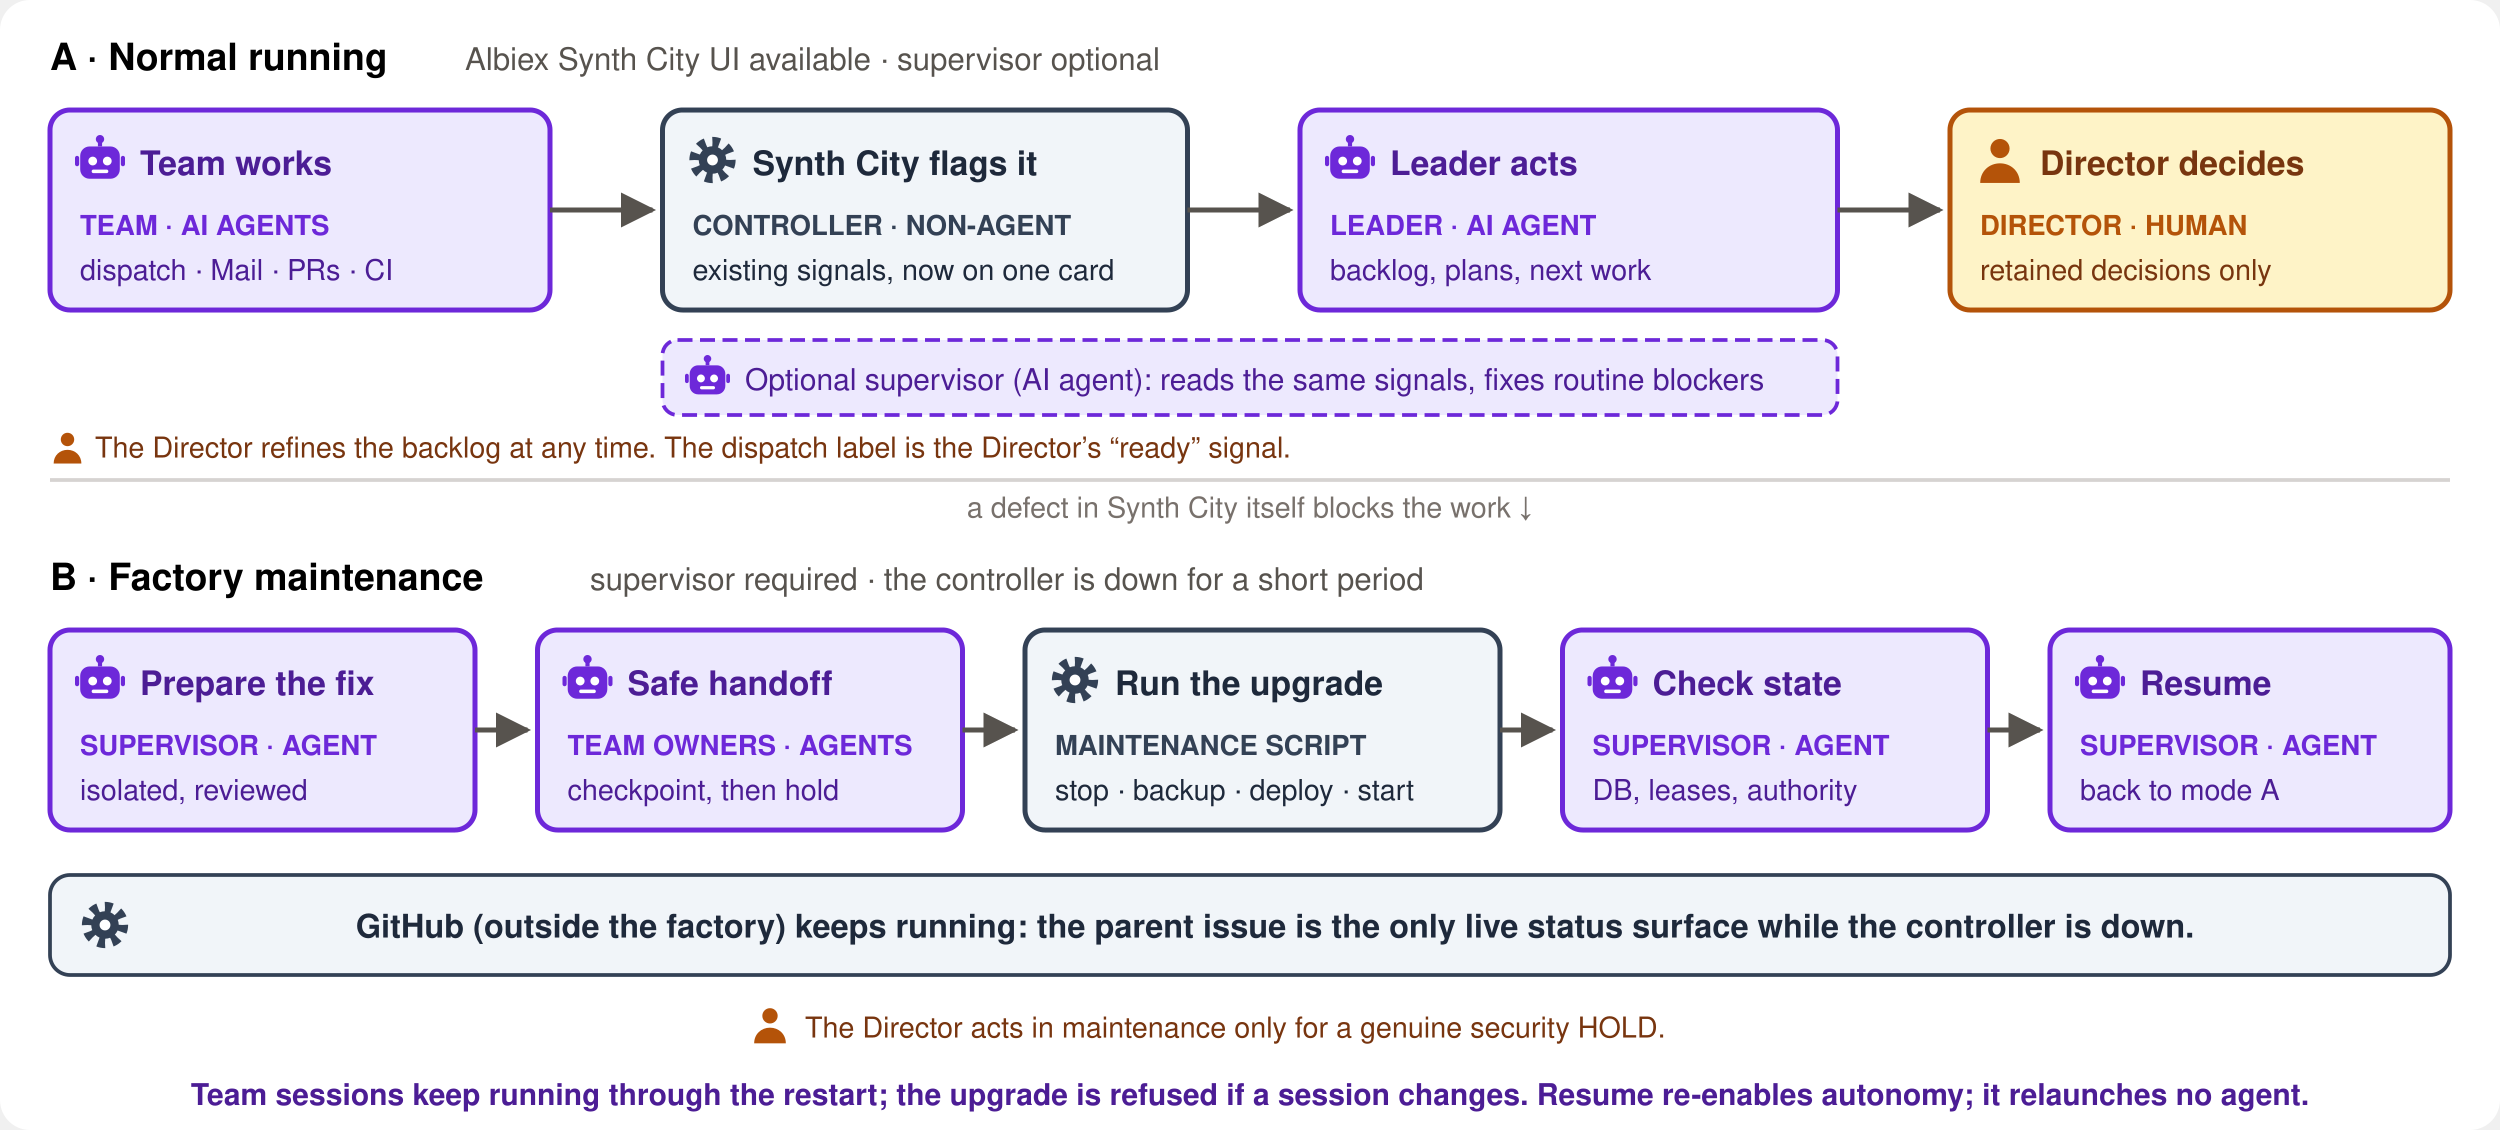
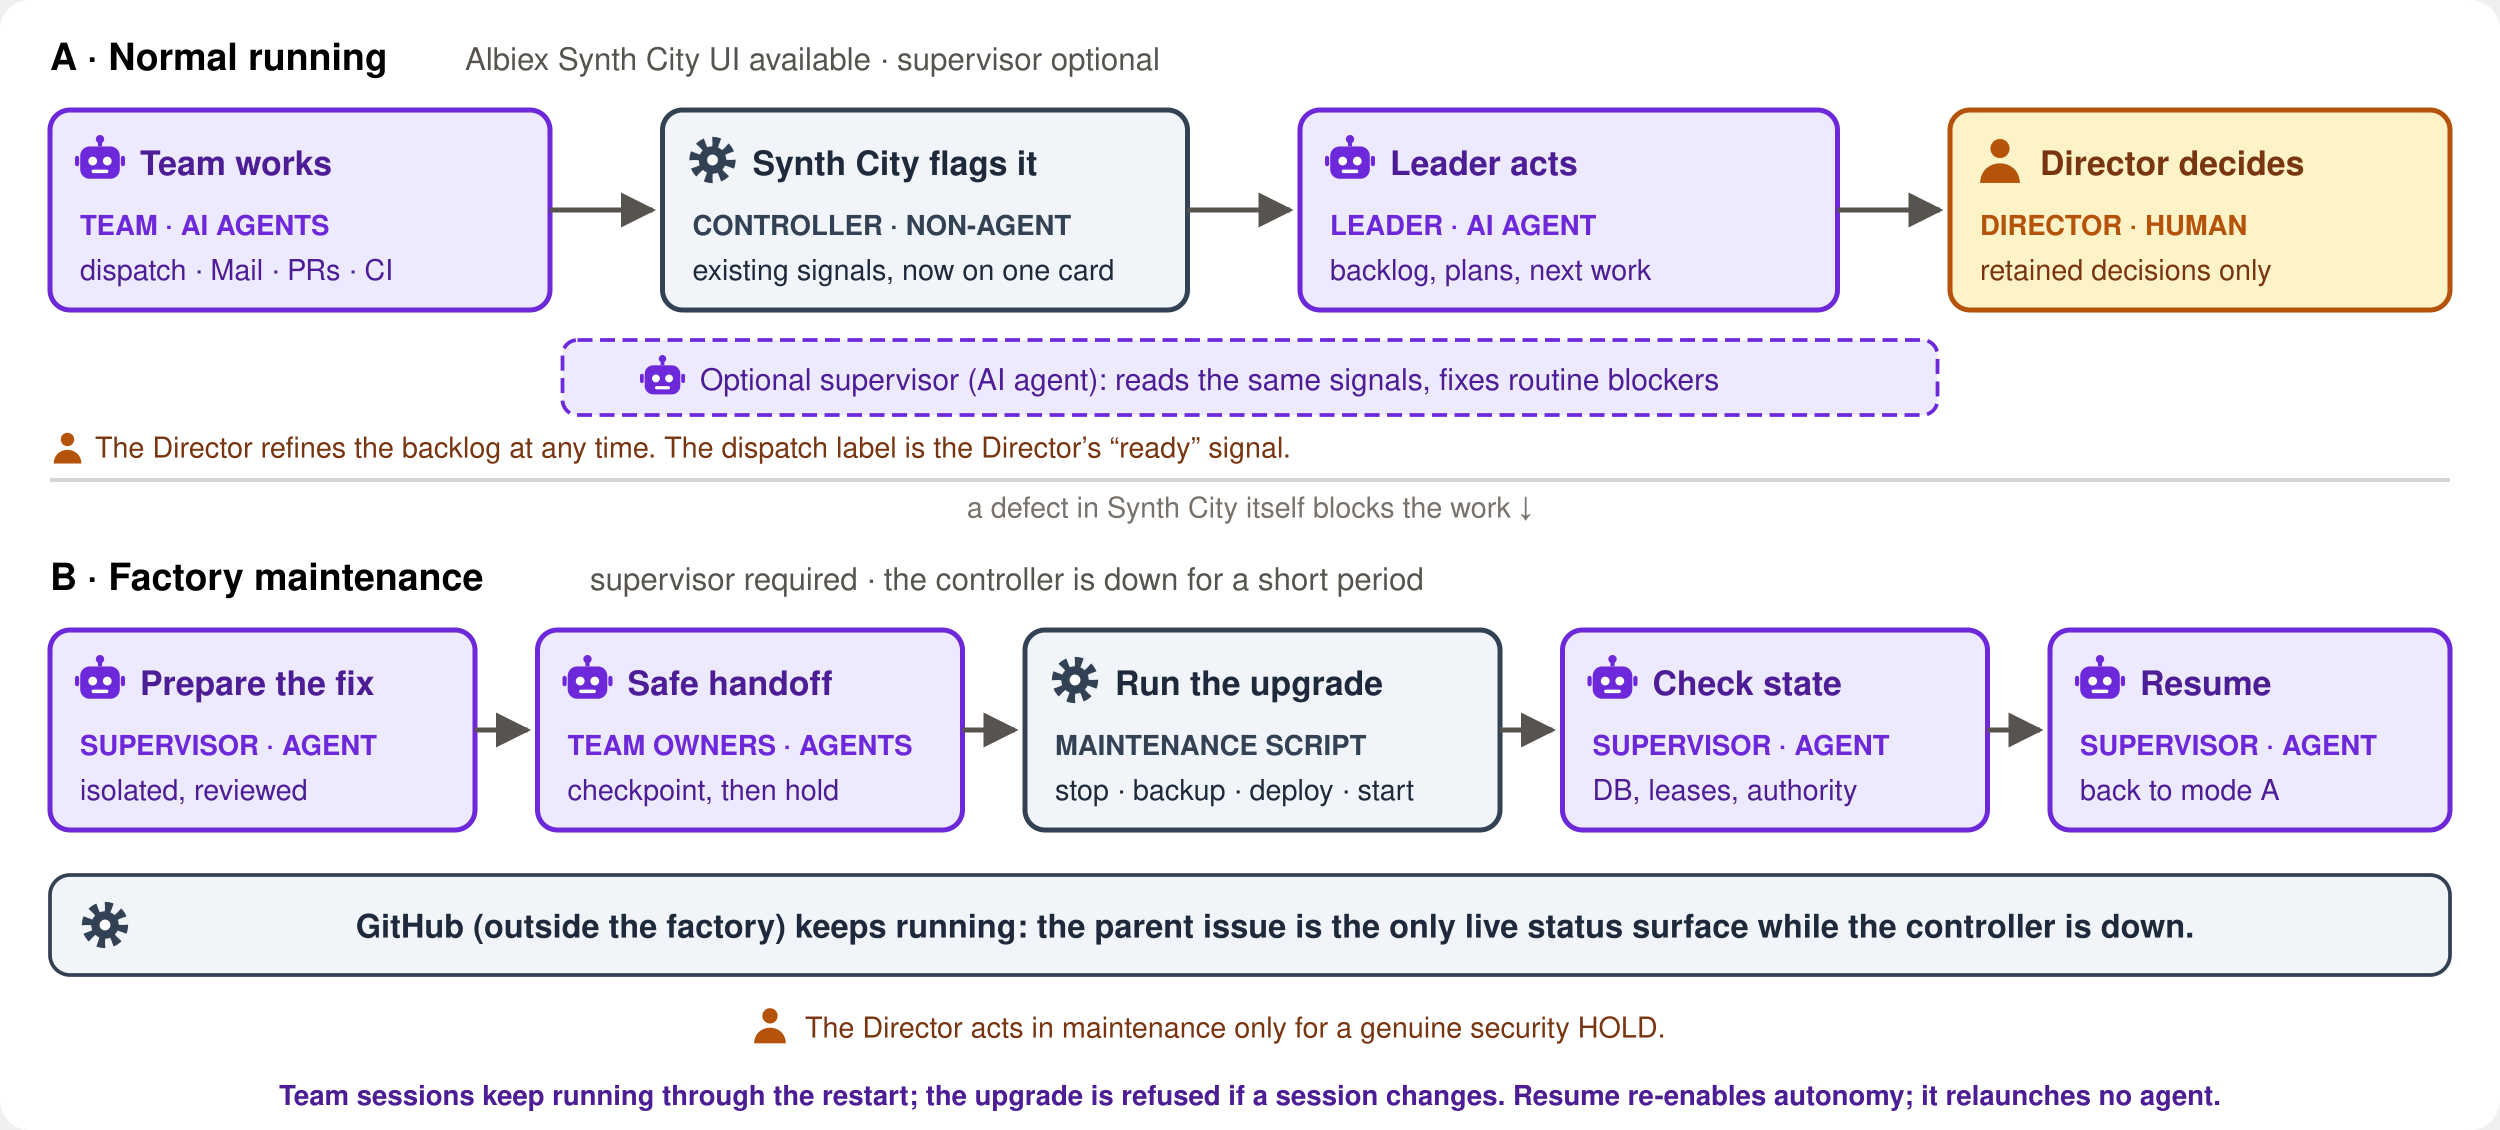
<svg xmlns="http://www.w3.org/2000/svg" viewBox="0 0 1000 452" width="1000" height="452">
  <style>text{font-family:ui-sans-serif,system-ui,-apple-system,"Segoe UI",Helvetica,Arial,sans-serif}</style>
  <defs>
    <symbol id="i-human" viewBox="0 0 24 24">
      <circle cx="12" cy="6.5" r="4.6" />
      <path d="M2.5 23c0-5.6 4.3-9.4 9.5-9.4s9.5 3.8 9.5 9.4z" />
    </symbol>
    <symbol id="i-agent" viewBox="0 0 24 24">
      <rect x="11" y="1.5" width="2" height="4" />
      <circle cx="12" cy="2" r="2" />
      <rect x="2.5" y="5.5" width="19" height="15.5" rx="4.5" />
      <circle cx="8.5" cy="12.5" r="2.1" fill="#fff" />
      <circle cx="15.5" cy="12.5" r="2.1" fill="#fff" />
      <rect x="8" y="16.6" width="8" height="1.7" rx=".8" fill="#fff" />
      <rect x="0" y="10" width="2" height="5" rx="1" />
      <rect x="22" y="10" width="2" height="5" rx="1" />
    </symbol>
    <symbol id="i-system" viewBox="0 0 24 24">
      <circle cx="12" cy="12" r="8.6" fill="none" stroke="currentColor" stroke-width="5" stroke-dasharray="3.4 3.35" />
      <circle cx="12" cy="12" r="6.6" />
      <circle cx="12" cy="12" r="2.6" fill="#fff" />
    </symbol>
  </defs>
  <rect width="100%" height="100%" rx="12" fill="#ffffff" />
  <defs>
    <marker id="a4" viewBox="0 0 10 10" refX="9" refY="5" markerWidth="7" markerHeight="7" orient="auto">
      <path d="M0,0 L10,5 L0,10 z" fill="#57534e" />
    </marker>
  </defs>
  <text x="20" y="28" font-size="15" font-weight="700">A · Normal running</text>
  <text x="186" y="28" font-size="12.5" fill="#57534e">Albiex Synth City UI available · supervisor optional</text>
  <rect x="20" y="44" width="200" height="80" rx="8" fill="#ede9fe" stroke="#6d28d9" stroke-width="2" />
  <use href="#i-agent" x="30" y="54" width="20" height="20" fill="#6d28d9" />
  <text x="56" y="70" font-size="13.5" font-weight="700" fill="#4c1d95">Team works</text>
  <text x="32" y="94" font-size="11" font-weight="700" fill="#6d28d9">TEAM · AI AGENTS</text>
  <text x="32" y="112" font-size="11.5" fill="#4c1d95">dispatch · Mail · PRs · CI</text>
  <rect x="265" y="44" width="210" height="80" rx="8" fill="#f1f5f9" stroke="#334155" stroke-width="2" />
  <use href="#i-system" x="275" y="54" width="20" height="20" fill="#334155" color="#334155" />
  <text x="301" y="70" font-size="13.5" font-weight="700" fill="#1e293b">Synth City flags it</text>
  <text x="277" y="94" font-size="11" font-weight="700" fill="#334155">CONTROLLER · NON-AGENT</text>
  <text x="277" y="112" font-size="11.5" fill="#1e293b">existing signals, now on one card</text>
  <rect x="520" y="44" width="215" height="80" rx="8" fill="#ede9fe" stroke="#6d28d9" stroke-width="2" />
  <use href="#i-agent" x="530" y="54" width="20" height="20" fill="#6d28d9" />
  <text x="556" y="70" font-size="13.5" font-weight="700" fill="#4c1d95">Leader acts</text>
  <text x="532" y="94" font-size="11" font-weight="700" fill="#6d28d9">LEADER · AI AGENT</text>
  <text x="532" y="112" font-size="11.5" fill="#4c1d95">backlog, plans, next work</text>
  <rect x="780" y="44" width="200" height="80" rx="8" fill="#fef3c7" stroke="#b45309" stroke-width="2" />
  <use href="#i-human" x="790" y="54" width="20" height="20" fill="#b45309" />
  <text x="816" y="70" font-size="13.5" font-weight="700" fill="#78350f">Director decides</text>
  <text x="792" y="94" font-size="11" font-weight="700" fill="#b45309">DIRECTOR · HUMAN</text>
  <text x="792" y="112" font-size="11.5" fill="#78350f">retained decisions only</text>
  <path d="M220,84 L261,84" stroke="#57534e" stroke-width="2" marker-end="url(#a4)" />
  <path d="M475,84 L516,84" stroke="#57534e" stroke-width="2" marker-end="url(#a4)" />
  <path d="M735,84 L776,84" stroke="#57534e" stroke-width="2" marker-end="url(#a4)" />
-   <rect x="265" y="136" width="470" height="30" rx="6" fill="#ede9fe" stroke="#6d28d9" stroke-width="1.5" stroke-dasharray="6 3" />
-   <use href="#i-agent" x="274" y="142" width="18" height="18" fill="#6d28d9" />
-   <text x="298" y="156" font-size="12" fill="#4c1d95">Optional supervisor (AI agent): reads the same signals, fixes routine blockers</text>
+   <rect x="225" y="136" width="550" height="30" rx="6" fill="#ede9fe" stroke="#6d28d9" stroke-width="1.5" stroke-dasharray="6 3" />
+   <use href="#i-agent" x="256" y="142" width="18" height="18" fill="#6d28d9" />
+   <text x="280" y="156" font-size="12" fill="#4c1d95">Optional supervisor (AI agent): reads the same signals, fixes routine blockers</text>
  <line x1="20" y1="192" x2="980" y2="192" stroke="#d6d3d1" stroke-width="1.5" />
  <use href="#i-human" x="20" y="172" width="14" height="14" fill="#b45309" />
  <text x="38" y="183" font-size="11.5" fill="#78350f">The Director refines the backlog at any time. The dispatch label is the Director’s “ready” signal.</text>
  <text x="500" y="207" text-anchor="middle" font-size="11.5" fill="#78716c">a defect in Synth City itself blocks the work ↓</text>
  <text x="20" y="236" font-size="15" font-weight="700">B · Factory maintenance</text>
  <text x="236" y="236" font-size="12.5" fill="#57534e">supervisor required · the controller is down for a short period</text>
  <g>
    <rect x="20" y="252" width="170" height="80" rx="8" fill="#ede9fe" stroke="#6d28d9" stroke-width="2" />
    <use href="#i-agent" x="30" y="262" width="20" height="20" fill="#6d28d9" />
    <text x="56" y="278" font-size="13.5" font-weight="700" fill="#4c1d95">Prepare the fix</text>
    <text x="32" y="302" font-size="11" font-weight="700" fill="#6d28d9">SUPERVISOR · AGENT</text>
    <text x="32" y="320" font-size="11.5" fill="#4c1d95">isolated, reviewed</text>
    <rect x="215" y="252" width="170" height="80" rx="8" fill="#ede9fe" stroke="#6d28d9" stroke-width="2" />
    <use href="#i-agent" x="225" y="262" width="20" height="20" fill="#6d28d9" />
    <text x="251" y="278" font-size="13.5" font-weight="700" fill="#4c1d95">Safe handoff</text>
    <text x="227" y="302" font-size="11" font-weight="700" fill="#6d28d9">TEAM OWNERS · AGENTS</text>
    <text x="227" y="320" font-size="11.5" fill="#4c1d95">checkpoint, then hold</text>
    <rect x="410" y="252" width="190" height="80" rx="8" fill="#f1f5f9" stroke="#334155" stroke-width="2" />
    <use href="#i-system" x="420" y="262" width="20" height="20" fill="#334155" color="#334155" />
    <text x="446" y="278" font-size="13.5" font-weight="700" fill="#1e293b">Run the upgrade</text>
    <text x="422" y="302" font-size="11" font-weight="700" fill="#334155">MAINTENANCE SCRIPT</text>
    <text x="422" y="320" font-size="11.5" fill="#1e293b">stop · backup · deploy · start</text>
    <rect x="625" y="252" width="170" height="80" rx="8" fill="#ede9fe" stroke="#6d28d9" stroke-width="2" />
    <use href="#i-agent" x="635" y="262" width="20" height="20" fill="#6d28d9" />
    <text x="661" y="278" font-size="13.5" font-weight="700" fill="#4c1d95">Check state</text>
    <text x="637" y="302" font-size="11" font-weight="700" fill="#6d28d9">SUPERVISOR · AGENT</text>
    <text x="637" y="320" font-size="11.5" fill="#4c1d95">DB, leases, authority</text>
    <rect x="820" y="252" width="160" height="80" rx="8" fill="#ede9fe" stroke="#6d28d9" stroke-width="2" />
    <use href="#i-agent" x="830" y="262" width="20" height="20" fill="#6d28d9" />
    <text x="856" y="278" font-size="13.5" font-weight="700" fill="#4c1d95">Resume</text>
    <text x="832" y="302" font-size="11" font-weight="700" fill="#6d28d9">SUPERVISOR · AGENT</text>
    <text x="832" y="320" font-size="11.5" fill="#4c1d95">back to mode A</text>
  </g>
  <path d="M190,292 L211,292" stroke="#57534e" stroke-width="2" marker-end="url(#a4)" />
  <path d="M385,292 L406,292" stroke="#57534e" stroke-width="2" marker-end="url(#a4)" />
  <path d="M600,292 L621,292" stroke="#57534e" stroke-width="2" marker-end="url(#a4)" />
  <path d="M795,292 L816,292" stroke="#57534e" stroke-width="2" marker-end="url(#a4)" />
  <rect x="20" y="350" width="960" height="40" rx="8" fill="#f1f5f9" stroke="#334155" stroke-width="1.5" />
  <use href="#i-system" x="32" y="360" width="20" height="20" fill="#334155" color="#334155" />
  <text x="510" y="375" text-anchor="middle" font-size="13" font-weight="700" fill="#1e293b">GitHub (outside the factory) keeps running: the parent issue is the only live status surface while the controller is down.</text>
  <use href="#i-human" x="300" y="402" width="16" height="16" fill="#b45309" />
  <text x="322" y="415" font-size="11.5" fill="#78350f">The Director acts in maintenance only for a genuine security HOLD.</text>
-   <text x="500" y="442" text-anchor="middle" font-size="12" font-weight="700" fill="#4c1d95">Team sessions keep running through the restart; the upgrade is refused if a session changes. Resume re-enables autonomy; it relaunches no agent.</text>
+   <text x="500" y="442" text-anchor="middle" font-size="11" font-weight="700" fill="#4c1d95">Team sessions keep running through the restart; the upgrade is refused if a session changes. Resume re-enables autonomy; it relaunches no agent.</text>
</svg>
